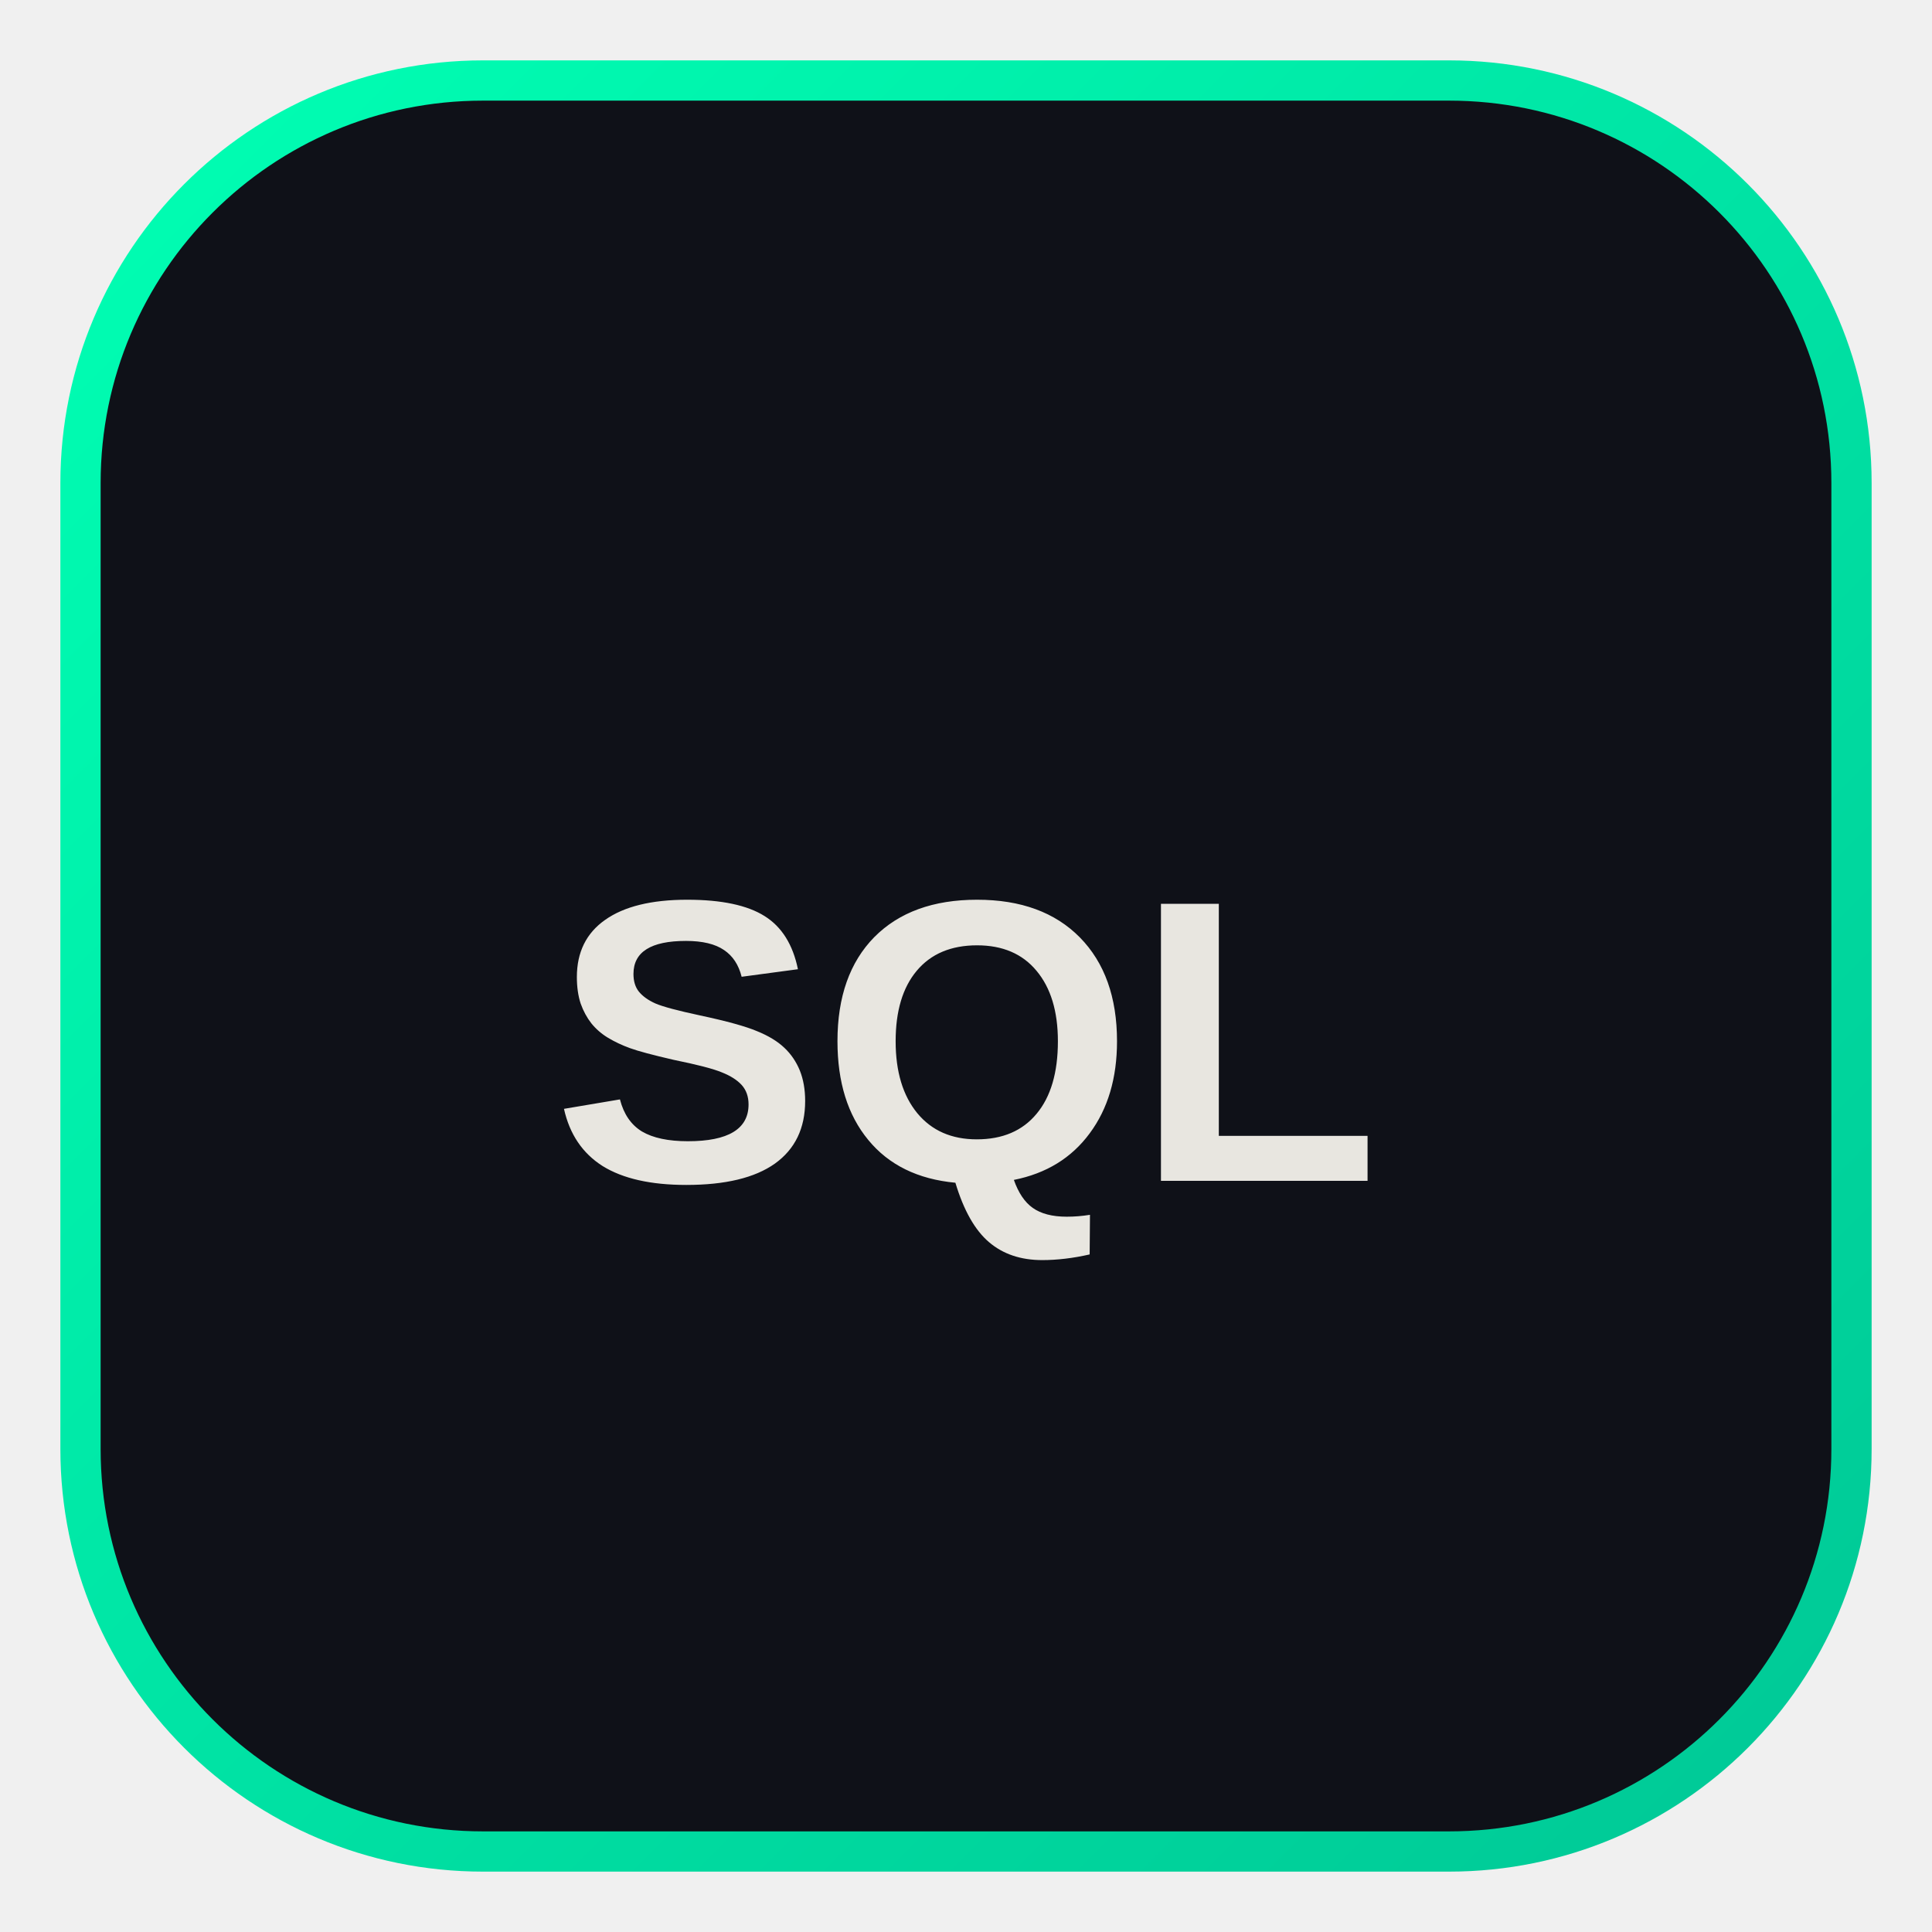
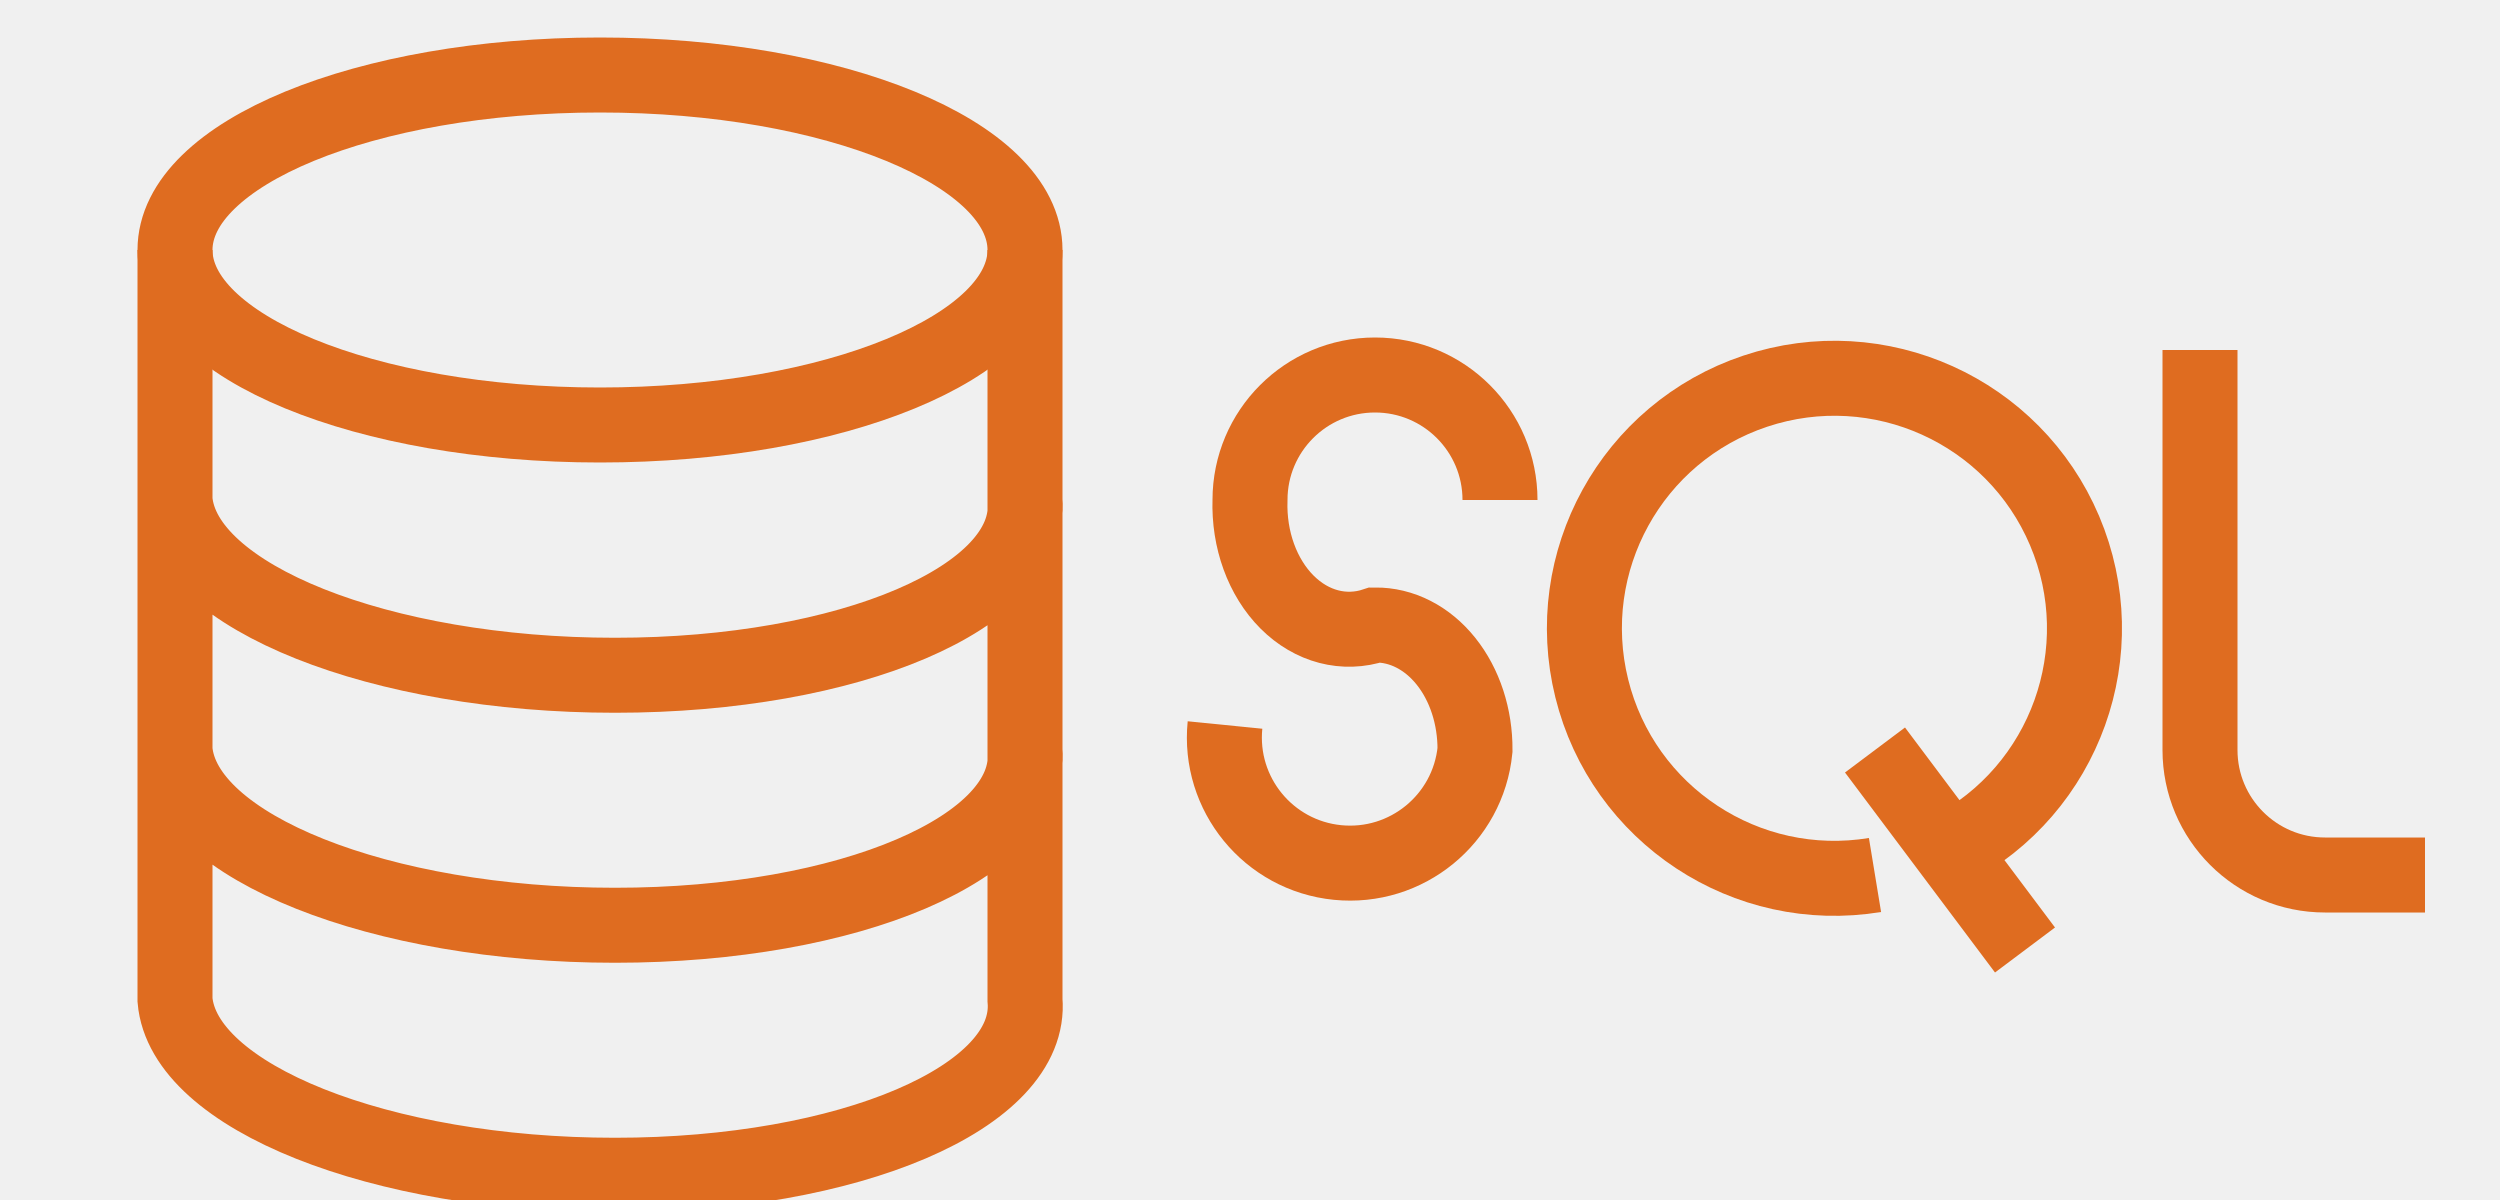
- <svg xmlns="http://www.w3.org/2000/svg" width="96" height="96" viewBox="0 0 96 96" role="img" aria-label="SQL">
+ <svg xmlns="http://www.w3.org/2000/svg" viewBox="0 0 500 240">
  <defs>
-     <linearGradient id="g" x1="0" y1="0" x2="1" y2="1">
-       <stop offset="0%" stop-color="#00ffb3" />
-       <stop offset="100%" stop-color="#00c896" />
-     </linearGradient>
+     <style type="text/css">
+ #black {
+   fill:#333;
+ }
+ @media (prefers-color-scheme:dark) {
+     #black {
+         fill: white;
+     }
+ } 	
+ </style>
  </defs>
-   <rect x="4" y="4" width="88" height="88" rx="20" fill="#0f1118" stroke="url(#g)" stroke-width="2" />
-   <text x="48" y="53" text-anchor="middle" dominant-baseline="middle" font-family="Arial, Helvetica, sans-serif" font-weight="700" font-size="20" fill="#e8e6e0">SQL</text>
+   <ellipse cx="120" cy="50" ry="35" rx="85" style="fill:none; stroke:#df6c20;stroke-width:15" />
+   <path d="m35,50 v150  a 85,35 1 1 0 170,0 v-150 m-170,50  a 85,35 1 1 0 170,0 m-170,50 a 85,35 1 1 0 170,0" style="fill:none; stroke:#df6c20;stroke-width:15" />
+   <path style="fill:none; stroke:#df6c20;stroke-width:15" d="m300,100 a 25,25 1 1 0 -50,0 a 20,25 1 0 0 25,25 a 20,25 1 0 1 20,25 a 25,25 1 0 1 -50,-5 " />
+   <path style="fill:none; stroke:#df6c20;stroke-width:15" d="m375,175 a 50,50 1 1 1 15,-5 m-15,-20 l30,40 " />
+   <path style="fill:none; stroke:#df6c20;stroke-width:15" d="m440,70 v80  a 25,25 1 0 0 25,25 h20 " />
</svg>
